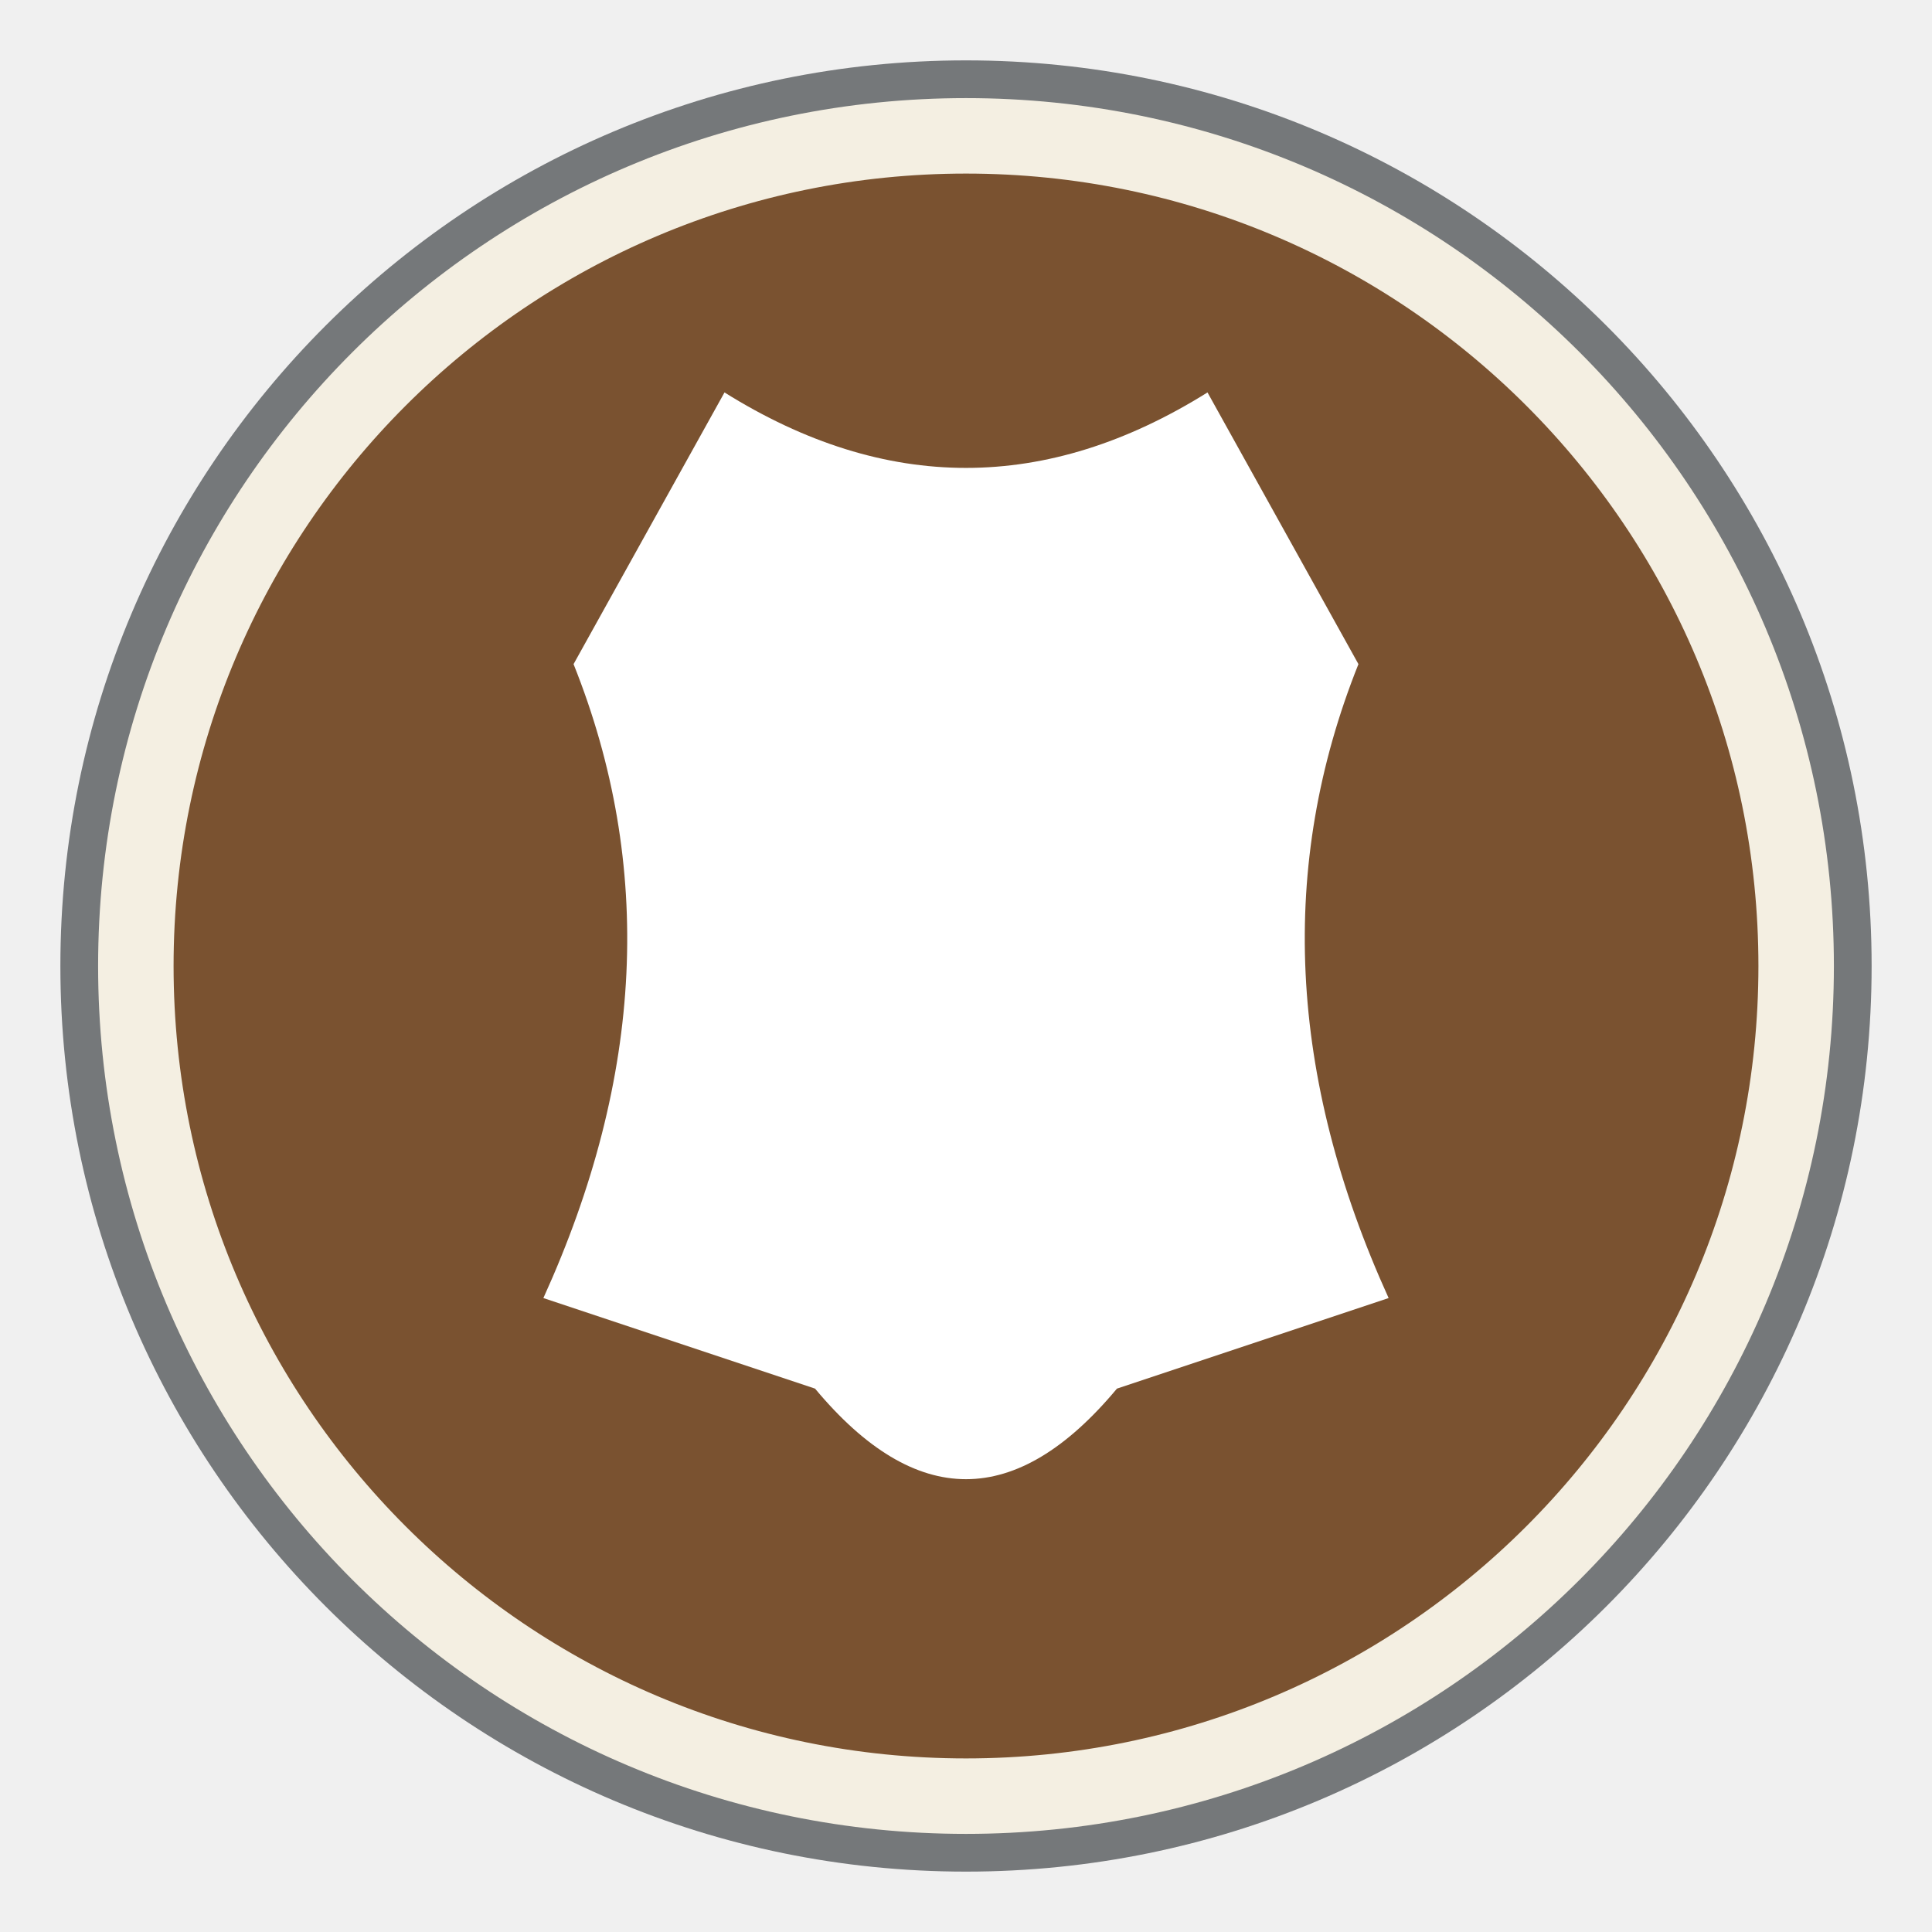
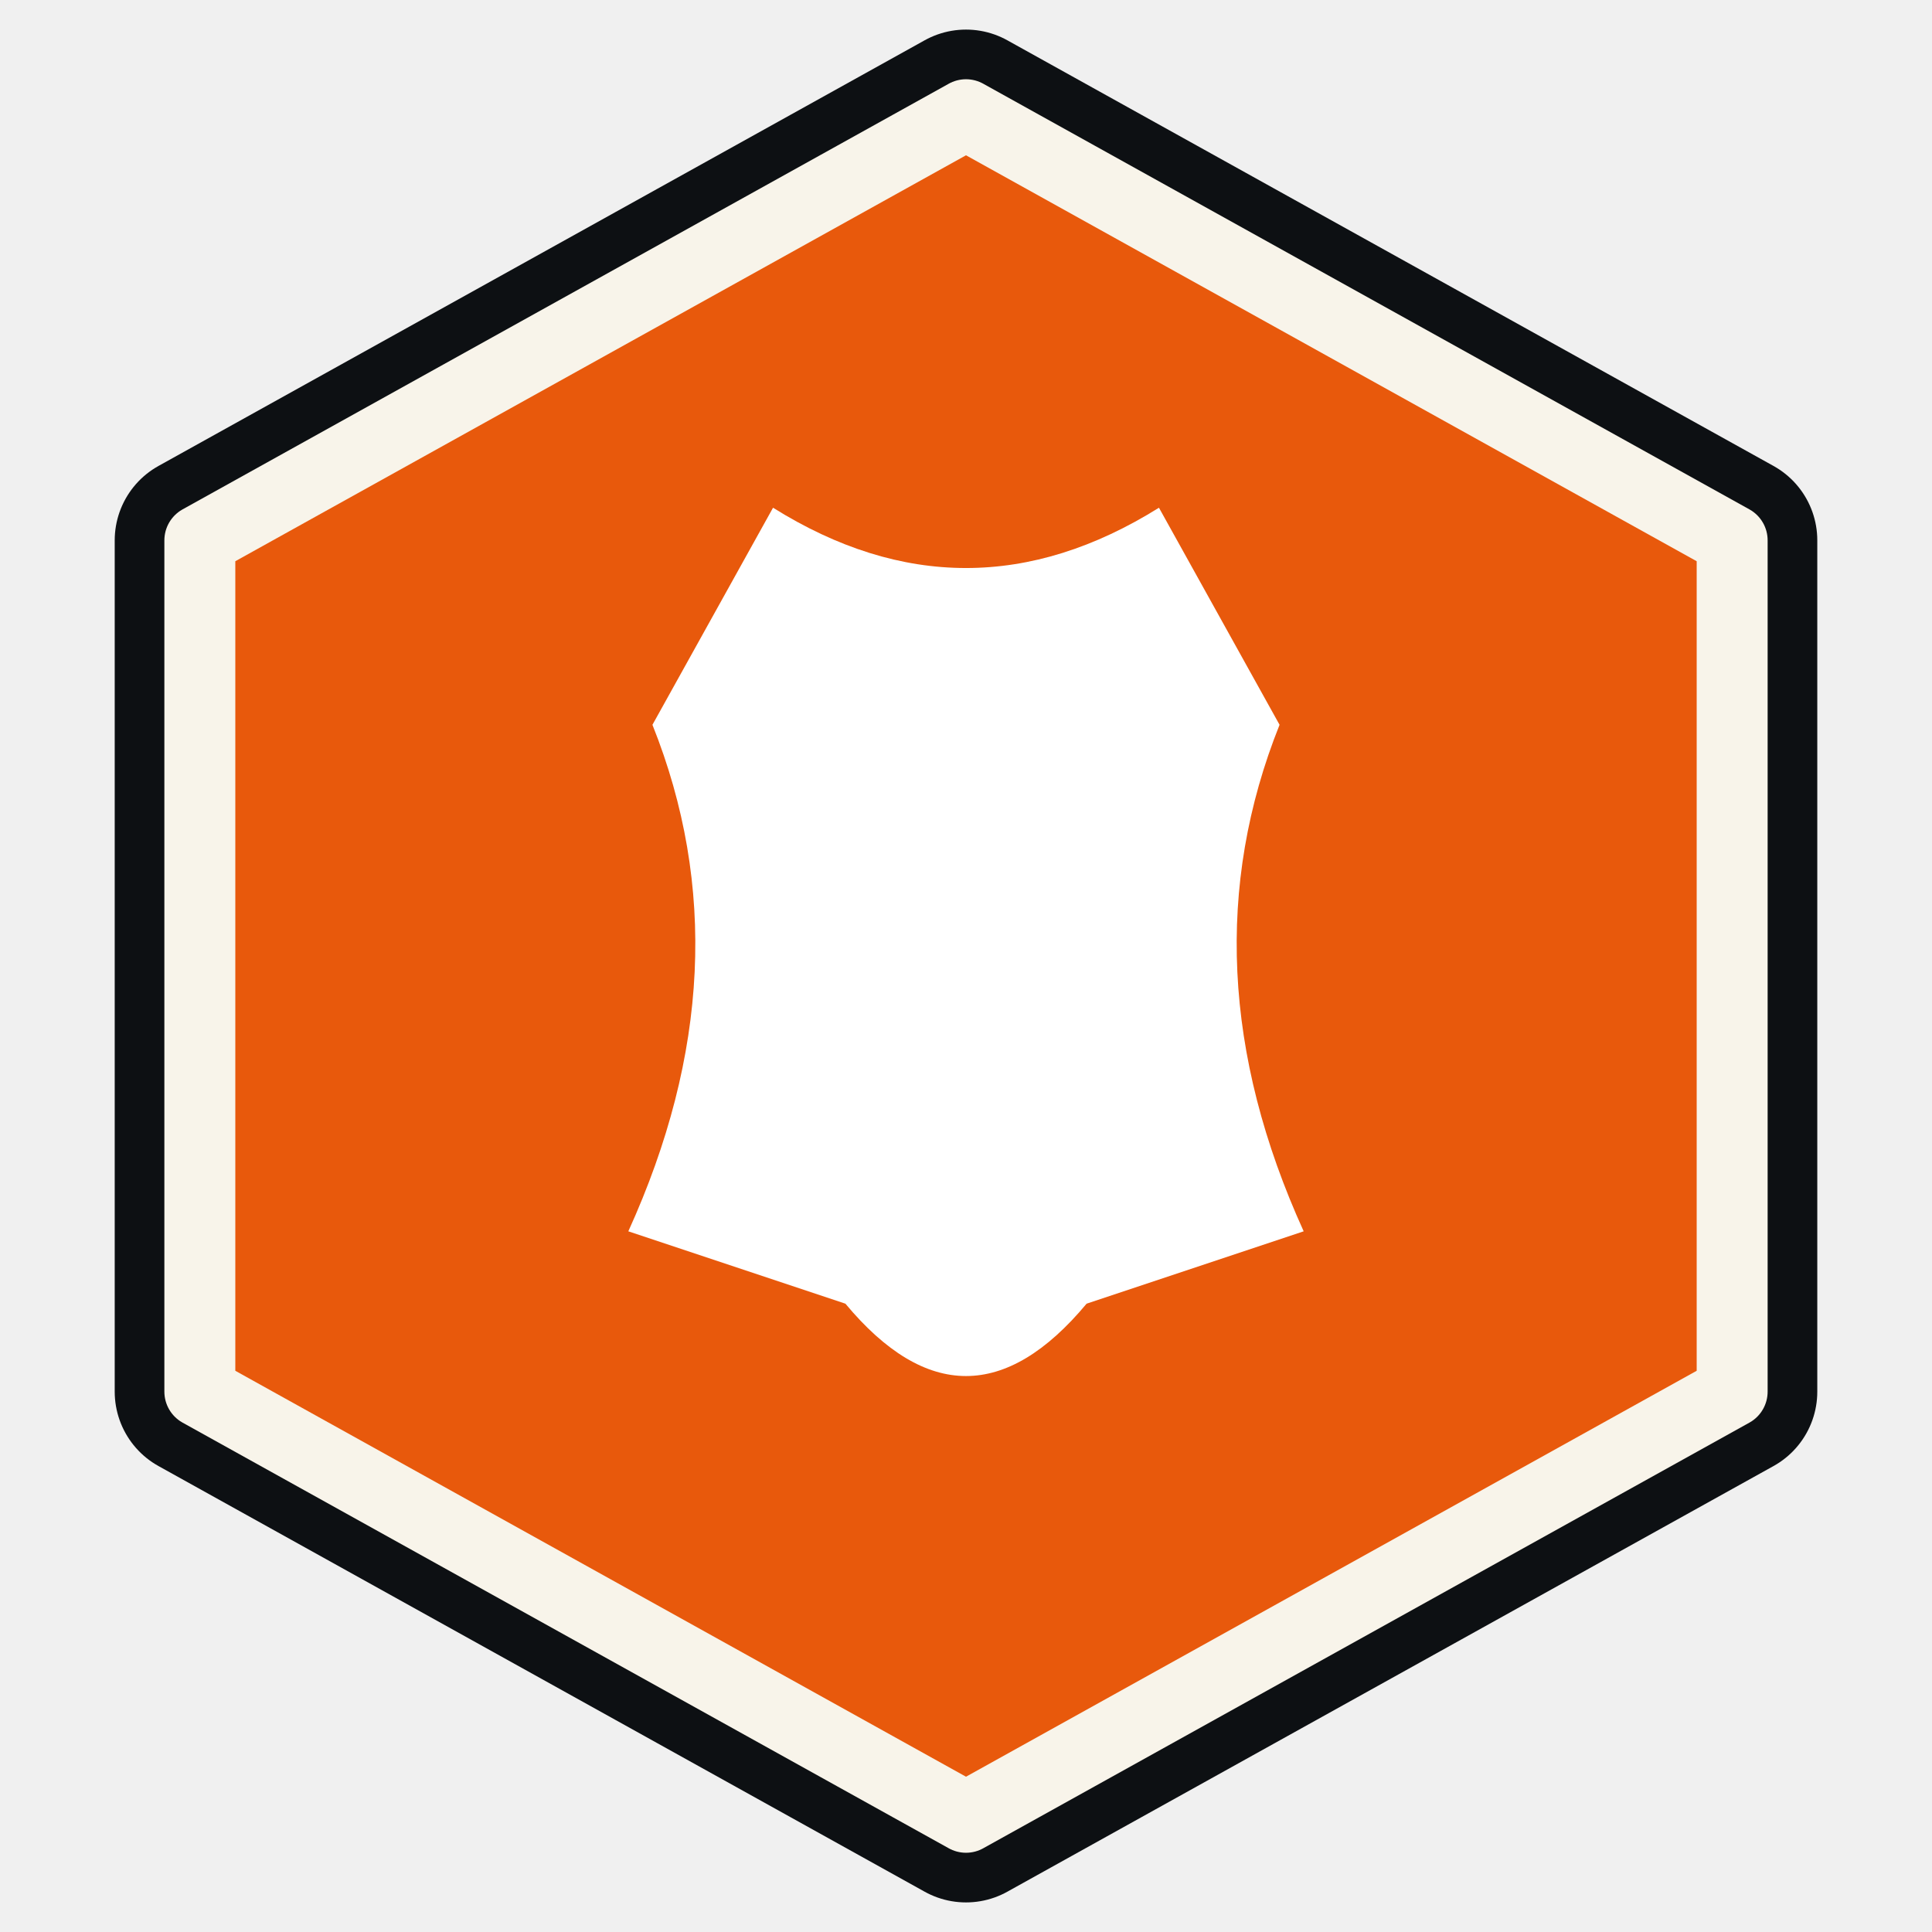
<svg xmlns="http://www.w3.org/2000/svg" width="128" height="128" viewBox="0 0 128 128">
-   <circle cx="64" cy="64" r="60" fill="#10151a" opacity="0.55" />
-   <circle cx="64" cy="64" r="55" fill="#7a5230" stroke="#f4efe2" stroke-width="5" />
-   <path fill="#ffffff" d="M48 26 Q64 36 80 26 L90 44 Q82 64 92 86 L74 92 Q64 104 54 92 L36 86 Q46 64 38 44 Z" />
+   <g transform="translate(64 64) scale(0.94) translate(-64 -64)">
+     <g transform="translate(3 4)" fill="#000000" opacity="0.45">
+       <polygon points="64,4 118,34 118,94 64,124 10,94 10,34" />
+     </g>
+     <g fill="none" stroke="#0d1013" stroke-width="12" stroke-linejoin="round">
+       <polygon points="64,4 118,34 118,94 64,124 10,94 10,34" />
+     </g>
+     <g fill="#e8590c" stroke="#f8f4ea" stroke-width="5" stroke-linejoin="round">
+       <polygon points="64,4 118,34 118,94 64,124 10,94 10,34" />
+     </g>
+     <g transform="translate(64 64) scale(0.85) translate(-64 -64)">
+       <path fill="#ffffff" d="M48 26 Q64 36 80 26 L90 44 Q82 64 92 86 L74 92 Q64 104 54 92 L36 86 Q46 64 38 44 Z" />
+     </g>
+   </g>
</svg>
